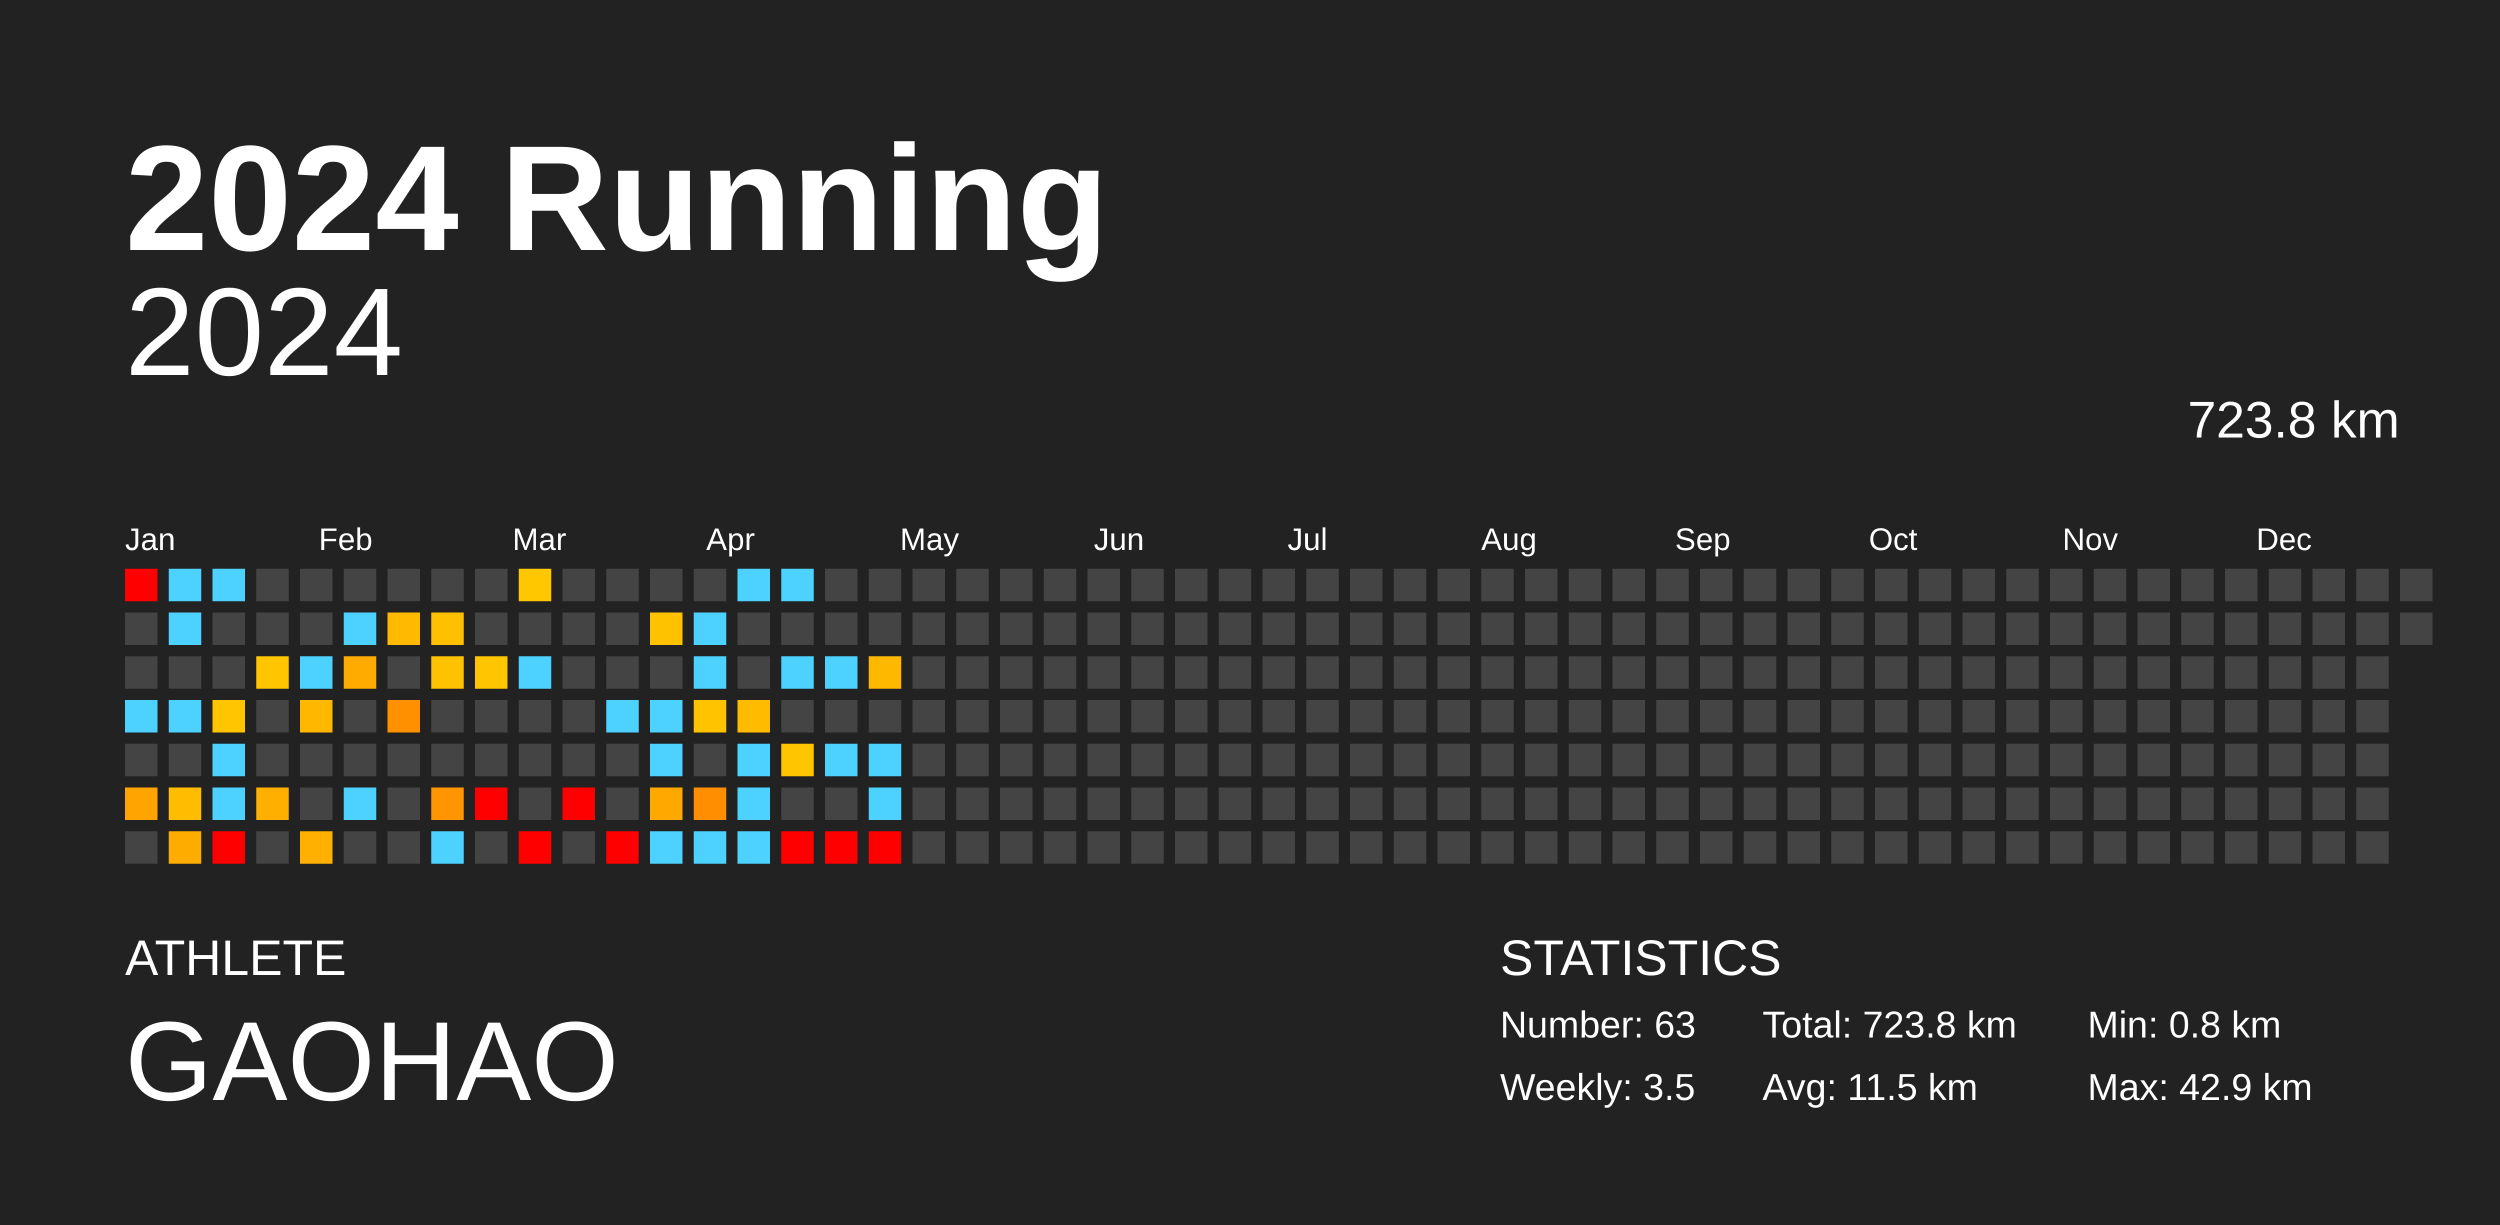
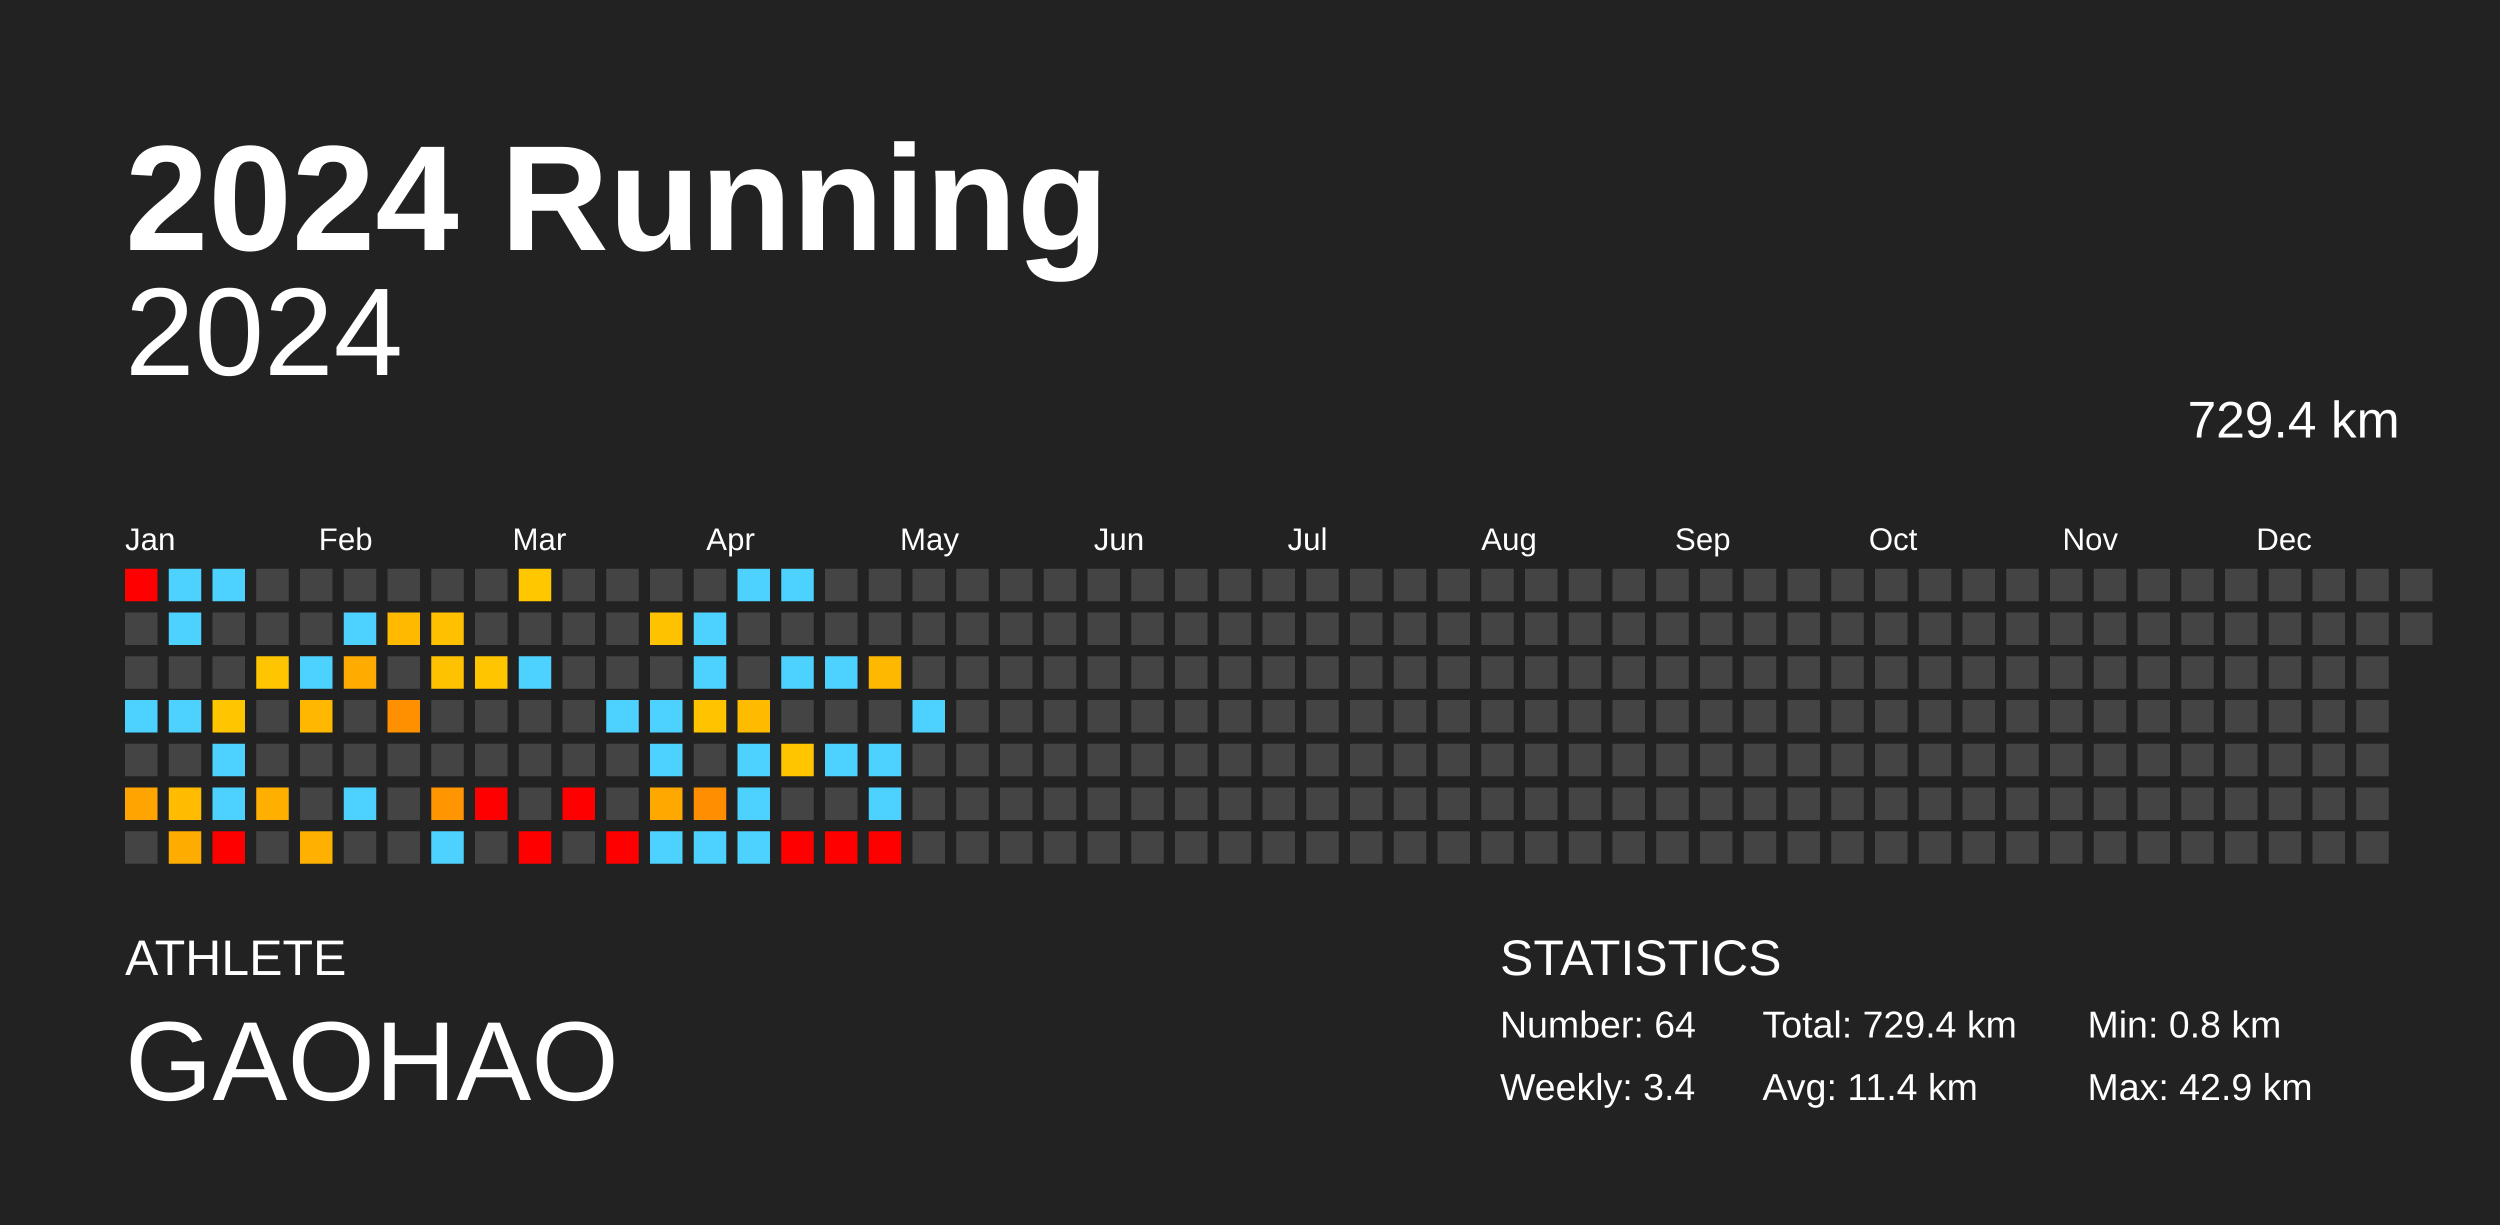
<svg xmlns="http://www.w3.org/2000/svg" baseProfile="full" height="98mm" version="1.1" viewBox="0,0,200,98" width="200mm">
  <defs />
  <rect fill="#222222" height="98" width="200" x="0" y="0" />
  <text fill="#FFFFFF" style="font-size:12px; font-family:Arial; font-weight:bold;" x="10" y="20">2024 Running</text>
  <text fill="#FFFFFF" style="font-size:4px; font-family:Arial" x="10" y="78">ATHLETE</text>
  <text fill="#FFFFFF" style="font-size:9px; font-family:Arial" x="10" y="88">GAOHAO</text>
  <text fill="#FFFFFF" style="font-size:4px; font-family:Arial" x="120" y="78">STATISTICS</text>
-   <text fill="#FFFFFF" style="font-size:3px; font-family:Arial" x="120" y="83">Number: 63</text>
-   <text fill="#FFFFFF" style="font-size:3px; font-family:Arial" x="120" y="88">Weekly: 3.5</text>
-   <text fill="#FFFFFF" style="font-size:3px; font-family:Arial" x="141" y="83">Total: 723.8 km</text>
-   <text fill="#FFFFFF" style="font-size:3px; font-family:Arial" x="141" y="88">Avg: 11.5 km</text>
+   <text fill="#FFFFFF" style="font-size:3px; font-family:Arial" x="120" y="83">Number: 64</text>
+   <text fill="#FFFFFF" style="font-size:3px; font-family:Arial" x="120" y="88">Weekly: 3.4</text>
+   <text fill="#FFFFFF" style="font-size:3px; font-family:Arial" x="141" y="83">Total: 729.4 km</text>
+   <text fill="#FFFFFF" style="font-size:3px; font-family:Arial" x="141" y="88">Avg: 11.4 km</text>
  <text fill="#FFFFFF" style="font-size:3px; font-family:Arial" x="167" y="83">Min: 0.8 km</text>
  <text fill="#FFFFFF" style="font-size:3px; font-family:Arial" x="167" y="88">Max: 42.9 km</text>
  <text alignment-baseline="hanging" fill="#FFFFFF" style="font-size:10.0px; font-family:Arial;" x="10" y="30">2024</text>
-   <text alignment-baseline="hanging" fill="#FFFFFF" style="font-size:4.125px; font-family:Arial;" x="175" y="35">723.8 km</text>
+   <text alignment-baseline="hanging" fill="#FFFFFF" style="font-size:4.125px; font-family:Arial;" x="175" y="35">729.4 km</text>
  <text fill="#FFFFFF" style="font-size:2.5px; font-family:Arial" x="10.0" y="44">Jan</text>
  <text fill="#FFFFFF" style="font-size:2.5px; font-family:Arial" x="25.5" y="44">Feb</text>
  <text fill="#FFFFFF" style="font-size:2.5px; font-family:Arial" x="41.0" y="44">Mar</text>
  <text fill="#FFFFFF" style="font-size:2.5px; font-family:Arial" x="56.5" y="44">Apr</text>
  <text fill="#FFFFFF" style="font-size:2.5px; font-family:Arial" x="72.0" y="44">May</text>
  <text fill="#FFFFFF" style="font-size:2.5px; font-family:Arial" x="87.5" y="44">Jun</text>
  <text fill="#FFFFFF" style="font-size:2.5px; font-family:Arial" x="103.0" y="44">Jul</text>
  <text fill="#FFFFFF" style="font-size:2.5px; font-family:Arial" x="118.5" y="44">Aug</text>
  <text fill="#FFFFFF" style="font-size:2.5px; font-family:Arial" x="134.0" y="44">Sep</text>
  <text fill="#FFFFFF" style="font-size:2.5px; font-family:Arial" x="149.5" y="44">Oct</text>
  <text fill="#FFFFFF" style="font-size:2.5px; font-family:Arial" x="165.0" y="44">Nov</text>
  <text fill="#FFFFFF" style="font-size:2.5px; font-family:Arial" x="180.5" y="44">Dec</text>
  <rect fill="red" height="2.6" width="2.6" x="10.0" y="45.5" />
  <rect fill="#444444" height="2.6" width="2.6" x="10.0" y="49.0" />
  <rect fill="#444444" height="2.6" width="2.6" x="10.0" y="52.5" />
  <rect fill="#4dd2ff" height="2.6" width="2.6" x="10.0" y="56.0" />
  <rect fill="#444444" height="2.6" width="2.6" x="10.0" y="59.5" />
  <rect fill="#ffa400" height="2.6" width="2.6" x="10.0" y="63.0" />
  <rect fill="#444444" height="2.6" width="2.6" x="10.0" y="66.5" />
  <rect fill="#4dd2ff" height="2.6" width="2.6" x="13.5" y="45.5" />
  <rect fill="#4dd2ff" height="2.6" width="2.6" x="13.5" y="49.0" />
  <rect fill="#444444" height="2.6" width="2.6" x="13.5" y="52.5" />
  <rect fill="#4dd2ff" height="2.6" width="2.6" x="13.5" y="56.0" />
  <rect fill="#444444" height="2.6" width="2.6" x="13.5" y="59.5" />
  <rect fill="#ffbc00" height="2.6" width="2.6" x="13.5" y="63.0" />
  <rect fill="#ffac00" height="2.6" width="2.6" x="13.5" y="66.5" />
  <rect fill="#4dd2ff" height="2.6" width="2.6" x="17.0" y="45.5" />
  <rect fill="#444444" height="2.6" width="2.6" x="17.0" y="49.0" />
  <rect fill="#444444" height="2.6" width="2.6" x="17.0" y="52.5" />
  <rect fill="#ffc600" height="2.6" width="2.6" x="17.0" y="56.0" />
  <rect fill="#4dd2ff" height="2.6" width="2.6" x="17.0" y="59.5" />
  <rect fill="#4dd2ff" height="2.6" width="2.6" x="17.0" y="63.0" />
  <rect fill="red" height="2.6" width="2.6" x="17.0" y="66.5" />
  <rect fill="#444444" height="2.6" width="2.6" x="20.5" y="45.5" />
  <rect fill="#444444" height="2.6" width="2.6" x="20.5" y="49.0" />
  <rect fill="#ffc500" height="2.6" width="2.6" x="20.5" y="52.5" />
  <rect fill="#444444" height="2.6" width="2.6" x="20.5" y="56.0" />
  <rect fill="#444444" height="2.6" width="2.6" x="20.5" y="59.5" />
  <rect fill="#ffaf00" height="2.6" width="2.6" x="20.5" y="63.0" />
  <rect fill="#444444" height="2.6" width="2.6" x="20.5" y="66.5" />
  <rect fill="#444444" height="2.6" width="2.6" x="24.0" y="45.5" />
  <rect fill="#444444" height="2.6" width="2.6" x="24.0" y="49.0" />
  <rect fill="#4dd2ff" height="2.6" width="2.6" x="24.0" y="52.5" />
  <rect fill="#ffb700" height="2.6" width="2.6" x="24.0" y="56.0" />
  <rect fill="#444444" height="2.6" width="2.6" x="24.0" y="59.5" />
  <rect fill="#444444" height="2.6" width="2.6" x="24.0" y="63.0" />
  <rect fill="#ffb000" height="2.6" width="2.6" x="24.0" y="66.5" />
  <rect fill="#444444" height="2.6" width="2.6" x="27.5" y="45.5" />
  <rect fill="#4dd2ff" height="2.6" width="2.6" x="27.5" y="49.0" />
  <rect fill="#ffab00" height="2.6" width="2.6" x="27.5" y="52.5" />
  <rect fill="#444444" height="2.6" width="2.6" x="27.5" y="56.0" />
  <rect fill="#444444" height="2.6" width="2.6" x="27.5" y="59.5" />
  <rect fill="#4dd2ff" height="2.6" width="2.6" x="27.5" y="63.0" />
  <rect fill="#444444" height="2.6" width="2.6" x="27.5" y="66.5" />
  <rect fill="#444444" height="2.6" width="2.6" x="31.0" y="45.5" />
  <rect fill="#ffba00" height="2.6" width="2.6" x="31.0" y="49.0" />
  <rect fill="#444444" height="2.6" width="2.6" x="31.0" y="52.5" />
  <rect fill="#ff9100" height="2.6" width="2.6" x="31.0" y="56.0" />
  <rect fill="#444444" height="2.6" width="2.6" x="31.0" y="59.5" />
  <rect fill="#444444" height="2.6" width="2.6" x="31.0" y="63.0" />
  <rect fill="#444444" height="2.6" width="2.6" x="31.0" y="66.5" />
  <rect fill="#444444" height="2.6" width="2.6" x="34.5" y="45.5" />
  <rect fill="#ffc000" height="2.6" width="2.6" x="34.5" y="49.0" />
  <rect fill="#ffc200" height="2.6" width="2.6" x="34.5" y="52.5" />
  <rect fill="#444444" height="2.6" width="2.6" x="34.5" y="56.0" />
  <rect fill="#444444" height="2.6" width="2.6" x="34.5" y="59.5" />
  <rect fill="#ff9500" height="2.6" width="2.6" x="34.5" y="63.0" />
  <rect fill="#4dd2ff" height="2.6" width="2.6" x="34.5" y="66.5" />
  <rect fill="#444444" height="2.6" width="2.6" x="38.0" y="45.5" />
  <rect fill="#444444" height="2.6" width="2.6" x="38.0" y="49.0" />
  <rect fill="#ffc600" height="2.6" width="2.6" x="38.0" y="52.5" />
  <rect fill="#444444" height="2.6" width="2.6" x="38.0" y="56.0" />
  <rect fill="#444444" height="2.6" width="2.6" x="38.0" y="59.5" />
  <rect fill="red" height="2.6" width="2.6" x="38.0" y="63.0" />
  <rect fill="#444444" height="2.6" width="2.6" x="38.0" y="66.5" />
  <rect fill="#ffc700" height="2.6" width="2.6" x="41.5" y="45.5" />
  <rect fill="#444444" height="2.6" width="2.6" x="41.5" y="49.0" />
  <rect fill="#4dd2ff" height="2.6" width="2.6" x="41.5" y="52.5" />
  <rect fill="#444444" height="2.6" width="2.6" x="41.5" y="56.0" />
  <rect fill="#444444" height="2.6" width="2.6" x="41.5" y="59.5" />
  <rect fill="#444444" height="2.6" width="2.6" x="41.5" y="63.0" />
  <rect fill="red" height="2.6" width="2.6" x="41.5" y="66.5" />
  <rect fill="#444444" height="2.6" width="2.6" x="45.0" y="45.5" />
  <rect fill="#444444" height="2.6" width="2.6" x="45.0" y="49.0" />
  <rect fill="#444444" height="2.6" width="2.6" x="45.0" y="52.5" />
  <rect fill="#444444" height="2.6" width="2.6" x="45.0" y="56.0" />
  <rect fill="#444444" height="2.6" width="2.6" x="45.0" y="59.5" />
  <rect fill="red" height="2.6" width="2.6" x="45.0" y="63.0" />
  <rect fill="#444444" height="2.6" width="2.6" x="45.0" y="66.5" />
  <rect fill="#444444" height="2.6" width="2.6" x="48.5" y="45.5" />
  <rect fill="#444444" height="2.6" width="2.6" x="48.5" y="49.0" />
  <rect fill="#444444" height="2.6" width="2.6" x="48.5" y="52.5" />
  <rect fill="#4dd2ff" height="2.6" width="2.6" x="48.5" y="56.0" />
  <rect fill="#444444" height="2.6" width="2.6" x="48.5" y="59.5" />
  <rect fill="#444444" height="2.6" width="2.6" x="48.5" y="63.0" />
  <rect fill="red" height="2.6" width="2.6" x="48.5" y="66.5" />
  <rect fill="#444444" height="2.6" width="2.6" x="52.0" y="45.5" />
  <rect fill="#ffc200" height="2.6" width="2.6" x="52.0" y="49.0" />
  <rect fill="#444444" height="2.6" width="2.6" x="52.0" y="52.5" />
  <rect fill="#4dd2ff" height="2.6" width="2.6" x="52.0" y="56.0" />
  <rect fill="#4dd2ff" height="2.6" width="2.6" x="52.0" y="59.5" />
  <rect fill="#ffa800" height="2.6" width="2.6" x="52.0" y="63.0" />
  <rect fill="#4dd2ff" height="2.6" width="2.6" x="52.0" y="66.5" />
  <rect fill="#444444" height="2.6" width="2.6" x="55.5" y="45.5" />
  <rect fill="#4dd2ff" height="2.6" width="2.6" x="55.5" y="49.0" />
  <rect fill="#4dd2ff" height="2.6" width="2.6" x="55.5" y="52.5" />
  <rect fill="#ffc300" height="2.6" width="2.6" x="55.5" y="56.0" />
  <rect fill="#444444" height="2.6" width="2.6" x="55.5" y="59.5" />
  <rect fill="#ff8e00" height="2.6" width="2.6" x="55.5" y="63.0" />
  <rect fill="#4dd2ff" height="2.6" width="2.6" x="55.5" y="66.5" />
  <rect fill="#4dd2ff" height="2.6" width="2.6" x="59.0" y="45.5" />
  <rect fill="#444444" height="2.6" width="2.6" x="59.0" y="49.0" />
  <rect fill="#444444" height="2.6" width="2.6" x="59.0" y="52.5" />
  <rect fill="#ffbb00" height="2.6" width="2.6" x="59.0" y="56.0" />
  <rect fill="#4dd2ff" height="2.6" width="2.6" x="59.0" y="59.5" />
  <rect fill="#4dd2ff" height="2.6" width="2.6" x="59.0" y="63.0" />
  <rect fill="#4dd2ff" height="2.6" width="2.6" x="59.0" y="66.5" />
  <rect fill="#4dd2ff" height="2.6" width="2.6" x="62.5" y="45.5" />
  <rect fill="#444444" height="2.6" width="2.6" x="62.5" y="49.0" />
  <rect fill="#4dd2ff" height="2.6" width="2.6" x="62.5" y="52.5" />
  <rect fill="#444444" height="2.6" width="2.6" x="62.5" y="56.0" />
  <rect fill="#ffc600" height="2.6" width="2.6" x="62.5" y="59.5" />
  <rect fill="#444444" height="2.6" width="2.6" x="62.5" y="63.0" />
  <rect fill="red" height="2.6" width="2.6" x="62.5" y="66.5" />
  <rect fill="#444444" height="2.6" width="2.6" x="66.0" y="45.5" />
  <rect fill="#444444" height="2.6" width="2.6" x="66.0" y="49.0" />
  <rect fill="#4dd2ff" height="2.6" width="2.6" x="66.0" y="52.5" />
  <rect fill="#444444" height="2.6" width="2.6" x="66.0" y="56.0" />
  <rect fill="#4dd2ff" height="2.6" width="2.6" x="66.0" y="59.5" />
  <rect fill="#444444" height="2.6" width="2.6" x="66.0" y="63.0" />
  <rect fill="red" height="2.6" width="2.6" x="66.0" y="66.5" />
  <rect fill="#444444" height="2.6" width="2.6" x="69.5" y="45.5" />
  <rect fill="#444444" height="2.6" width="2.6" x="69.5" y="49.0" />
  <rect fill="#ffb800" height="2.6" width="2.6" x="69.5" y="52.5" />
  <rect fill="#444444" height="2.6" width="2.6" x="69.5" y="56.0" />
  <rect fill="#4dd2ff" height="2.6" width="2.6" x="69.5" y="59.5" />
  <rect fill="#4dd2ff" height="2.6" width="2.6" x="69.5" y="63.0" />
  <rect fill="red" height="2.6" width="2.6" x="69.5" y="66.5" />
  <rect fill="#444444" height="2.6" width="2.6" x="73.0" y="45.5" />
  <rect fill="#444444" height="2.6" width="2.6" x="73.0" y="49.0" />
  <rect fill="#444444" height="2.6" width="2.6" x="73.0" y="52.5" />
-   <rect fill="#444444" height="2.6" width="2.6" x="73.0" y="56.0" />
+   <rect fill="#4dd2ff" height="2.6" width="2.6" x="73.0" y="56.0" />
  <rect fill="#444444" height="2.6" width="2.6" x="73.0" y="59.5" />
  <rect fill="#444444" height="2.6" width="2.6" x="73.0" y="63.0" />
  <rect fill="#444444" height="2.6" width="2.6" x="73.0" y="66.5" />
  <rect fill="#444444" height="2.6" width="2.6" x="76.5" y="45.5" />
  <rect fill="#444444" height="2.6" width="2.6" x="76.5" y="49.0" />
  <rect fill="#444444" height="2.6" width="2.6" x="76.5" y="52.5" />
  <rect fill="#444444" height="2.6" width="2.6" x="76.5" y="56.0" />
  <rect fill="#444444" height="2.6" width="2.6" x="76.5" y="59.5" />
  <rect fill="#444444" height="2.6" width="2.6" x="76.5" y="63.0" />
  <rect fill="#444444" height="2.6" width="2.6" x="76.5" y="66.5" />
  <rect fill="#444444" height="2.6" width="2.6" x="80.0" y="45.5" />
  <rect fill="#444444" height="2.6" width="2.6" x="80.0" y="49.0" />
  <rect fill="#444444" height="2.6" width="2.6" x="80.0" y="52.5" />
  <rect fill="#444444" height="2.6" width="2.6" x="80.0" y="56.0" />
  <rect fill="#444444" height="2.6" width="2.6" x="80.0" y="59.5" />
  <rect fill="#444444" height="2.6" width="2.6" x="80.0" y="63.0" />
  <rect fill="#444444" height="2.6" width="2.6" x="80.0" y="66.5" />
  <rect fill="#444444" height="2.6" width="2.6" x="83.5" y="45.5" />
  <rect fill="#444444" height="2.6" width="2.6" x="83.5" y="49.0" />
  <rect fill="#444444" height="2.6" width="2.6" x="83.5" y="52.5" />
  <rect fill="#444444" height="2.6" width="2.6" x="83.5" y="56.0" />
  <rect fill="#444444" height="2.6" width="2.6" x="83.5" y="59.5" />
  <rect fill="#444444" height="2.6" width="2.6" x="83.5" y="63.0" />
  <rect fill="#444444" height="2.6" width="2.6" x="83.5" y="66.5" />
  <rect fill="#444444" height="2.6" width="2.6" x="87.0" y="45.5" />
  <rect fill="#444444" height="2.6" width="2.6" x="87.0" y="49.0" />
  <rect fill="#444444" height="2.6" width="2.6" x="87.0" y="52.5" />
  <rect fill="#444444" height="2.6" width="2.6" x="87.0" y="56.0" />
  <rect fill="#444444" height="2.6" width="2.6" x="87.0" y="59.5" />
  <rect fill="#444444" height="2.6" width="2.6" x="87.0" y="63.0" />
  <rect fill="#444444" height="2.6" width="2.6" x="87.0" y="66.5" />
  <rect fill="#444444" height="2.6" width="2.6" x="90.5" y="45.5" />
  <rect fill="#444444" height="2.6" width="2.6" x="90.5" y="49.0" />
  <rect fill="#444444" height="2.6" width="2.6" x="90.5" y="52.5" />
  <rect fill="#444444" height="2.6" width="2.6" x="90.5" y="56.0" />
  <rect fill="#444444" height="2.6" width="2.6" x="90.5" y="59.5" />
  <rect fill="#444444" height="2.6" width="2.6" x="90.5" y="63.0" />
  <rect fill="#444444" height="2.6" width="2.6" x="90.5" y="66.5" />
  <rect fill="#444444" height="2.6" width="2.6" x="94.0" y="45.5" />
  <rect fill="#444444" height="2.6" width="2.6" x="94.0" y="49.0" />
  <rect fill="#444444" height="2.6" width="2.6" x="94.0" y="52.5" />
  <rect fill="#444444" height="2.6" width="2.6" x="94.0" y="56.0" />
  <rect fill="#444444" height="2.6" width="2.6" x="94.0" y="59.5" />
  <rect fill="#444444" height="2.6" width="2.6" x="94.0" y="63.0" />
  <rect fill="#444444" height="2.6" width="2.6" x="94.0" y="66.5" />
  <rect fill="#444444" height="2.6" width="2.6" x="97.5" y="45.5" />
  <rect fill="#444444" height="2.6" width="2.6" x="97.5" y="49.0" />
  <rect fill="#444444" height="2.6" width="2.6" x="97.5" y="52.5" />
  <rect fill="#444444" height="2.6" width="2.6" x="97.5" y="56.0" />
  <rect fill="#444444" height="2.6" width="2.6" x="97.5" y="59.5" />
  <rect fill="#444444" height="2.6" width="2.6" x="97.5" y="63.0" />
  <rect fill="#444444" height="2.6" width="2.6" x="97.5" y="66.5" />
  <rect fill="#444444" height="2.6" width="2.6" x="101.0" y="45.5" />
  <rect fill="#444444" height="2.6" width="2.6" x="101.0" y="49.0" />
  <rect fill="#444444" height="2.6" width="2.6" x="101.0" y="52.5" />
  <rect fill="#444444" height="2.6" width="2.6" x="101.0" y="56.0" />
  <rect fill="#444444" height="2.6" width="2.6" x="101.0" y="59.5" />
  <rect fill="#444444" height="2.6" width="2.6" x="101.0" y="63.0" />
  <rect fill="#444444" height="2.6" width="2.6" x="101.0" y="66.5" />
  <rect fill="#444444" height="2.6" width="2.6" x="104.5" y="45.5" />
  <rect fill="#444444" height="2.6" width="2.6" x="104.5" y="49.0" />
  <rect fill="#444444" height="2.6" width="2.6" x="104.5" y="52.5" />
  <rect fill="#444444" height="2.6" width="2.6" x="104.5" y="56.0" />
  <rect fill="#444444" height="2.6" width="2.6" x="104.5" y="59.5" />
  <rect fill="#444444" height="2.6" width="2.6" x="104.5" y="63.0" />
  <rect fill="#444444" height="2.6" width="2.6" x="104.5" y="66.5" />
  <rect fill="#444444" height="2.6" width="2.6" x="108.0" y="45.5" />
  <rect fill="#444444" height="2.6" width="2.6" x="108.0" y="49.0" />
  <rect fill="#444444" height="2.6" width="2.6" x="108.0" y="52.5" />
  <rect fill="#444444" height="2.6" width="2.6" x="108.0" y="56.0" />
  <rect fill="#444444" height="2.6" width="2.6" x="108.0" y="59.5" />
  <rect fill="#444444" height="2.6" width="2.6" x="108.0" y="63.0" />
  <rect fill="#444444" height="2.6" width="2.6" x="108.0" y="66.5" />
  <rect fill="#444444" height="2.6" width="2.6" x="111.5" y="45.5" />
  <rect fill="#444444" height="2.6" width="2.6" x="111.5" y="49.0" />
  <rect fill="#444444" height="2.6" width="2.6" x="111.5" y="52.5" />
  <rect fill="#444444" height="2.6" width="2.6" x="111.5" y="56.0" />
  <rect fill="#444444" height="2.6" width="2.6" x="111.5" y="59.5" />
  <rect fill="#444444" height="2.6" width="2.6" x="111.5" y="63.0" />
  <rect fill="#444444" height="2.6" width="2.6" x="111.5" y="66.5" />
  <rect fill="#444444" height="2.6" width="2.6" x="115.0" y="45.5" />
  <rect fill="#444444" height="2.6" width="2.6" x="115.0" y="49.0" />
  <rect fill="#444444" height="2.6" width="2.6" x="115.0" y="52.5" />
  <rect fill="#444444" height="2.6" width="2.6" x="115.0" y="56.0" />
  <rect fill="#444444" height="2.6" width="2.6" x="115.0" y="59.5" />
  <rect fill="#444444" height="2.6" width="2.6" x="115.0" y="63.0" />
  <rect fill="#444444" height="2.6" width="2.6" x="115.0" y="66.5" />
  <rect fill="#444444" height="2.6" width="2.6" x="118.5" y="45.5" />
  <rect fill="#444444" height="2.6" width="2.6" x="118.5" y="49.0" />
  <rect fill="#444444" height="2.6" width="2.6" x="118.5" y="52.5" />
  <rect fill="#444444" height="2.6" width="2.6" x="118.5" y="56.0" />
  <rect fill="#444444" height="2.6" width="2.6" x="118.5" y="59.5" />
  <rect fill="#444444" height="2.6" width="2.6" x="118.5" y="63.0" />
  <rect fill="#444444" height="2.6" width="2.6" x="118.5" y="66.5" />
  <rect fill="#444444" height="2.6" width="2.6" x="122.0" y="45.5" />
  <rect fill="#444444" height="2.6" width="2.6" x="122.0" y="49.0" />
  <rect fill="#444444" height="2.6" width="2.6" x="122.0" y="52.5" />
  <rect fill="#444444" height="2.6" width="2.6" x="122.0" y="56.0" />
  <rect fill="#444444" height="2.6" width="2.6" x="122.0" y="59.5" />
  <rect fill="#444444" height="2.6" width="2.6" x="122.0" y="63.0" />
  <rect fill="#444444" height="2.6" width="2.6" x="122.0" y="66.5" />
  <rect fill="#444444" height="2.6" width="2.6" x="125.5" y="45.5" />
  <rect fill="#444444" height="2.6" width="2.6" x="125.5" y="49.0" />
  <rect fill="#444444" height="2.6" width="2.6" x="125.5" y="52.5" />
  <rect fill="#444444" height="2.6" width="2.6" x="125.5" y="56.0" />
  <rect fill="#444444" height="2.6" width="2.6" x="125.5" y="59.5" />
  <rect fill="#444444" height="2.6" width="2.6" x="125.5" y="63.0" />
  <rect fill="#444444" height="2.6" width="2.6" x="125.5" y="66.5" />
  <rect fill="#444444" height="2.6" width="2.6" x="129.0" y="45.5" />
  <rect fill="#444444" height="2.6" width="2.6" x="129.0" y="49.0" />
  <rect fill="#444444" height="2.6" width="2.6" x="129.0" y="52.5" />
  <rect fill="#444444" height="2.6" width="2.6" x="129.0" y="56.0" />
  <rect fill="#444444" height="2.6" width="2.6" x="129.0" y="59.5" />
  <rect fill="#444444" height="2.6" width="2.6" x="129.0" y="63.0" />
  <rect fill="#444444" height="2.6" width="2.6" x="129.0" y="66.5" />
  <rect fill="#444444" height="2.6" width="2.6" x="132.5" y="45.5" />
  <rect fill="#444444" height="2.6" width="2.6" x="132.5" y="49.0" />
  <rect fill="#444444" height="2.6" width="2.6" x="132.5" y="52.5" />
  <rect fill="#444444" height="2.6" width="2.6" x="132.5" y="56.0" />
  <rect fill="#444444" height="2.6" width="2.6" x="132.5" y="59.5" />
  <rect fill="#444444" height="2.6" width="2.6" x="132.5" y="63.0" />
  <rect fill="#444444" height="2.6" width="2.6" x="132.5" y="66.5" />
  <rect fill="#444444" height="2.6" width="2.6" x="136.0" y="45.5" />
  <rect fill="#444444" height="2.6" width="2.6" x="136.0" y="49.0" />
  <rect fill="#444444" height="2.6" width="2.6" x="136.0" y="52.5" />
  <rect fill="#444444" height="2.6" width="2.6" x="136.0" y="56.0" />
  <rect fill="#444444" height="2.6" width="2.6" x="136.0" y="59.5" />
  <rect fill="#444444" height="2.6" width="2.6" x="136.0" y="63.0" />
  <rect fill="#444444" height="2.6" width="2.6" x="136.0" y="66.5" />
  <rect fill="#444444" height="2.6" width="2.6" x="139.5" y="45.5" />
  <rect fill="#444444" height="2.6" width="2.6" x="139.5" y="49.0" />
  <rect fill="#444444" height="2.6" width="2.6" x="139.5" y="52.5" />
  <rect fill="#444444" height="2.6" width="2.6" x="139.5" y="56.0" />
  <rect fill="#444444" height="2.6" width="2.6" x="139.5" y="59.5" />
  <rect fill="#444444" height="2.6" width="2.6" x="139.5" y="63.0" />
  <rect fill="#444444" height="2.6" width="2.6" x="139.5" y="66.5" />
  <rect fill="#444444" height="2.6" width="2.6" x="143.0" y="45.5" />
  <rect fill="#444444" height="2.6" width="2.6" x="143.0" y="49.0" />
  <rect fill="#444444" height="2.6" width="2.6" x="143.0" y="52.5" />
  <rect fill="#444444" height="2.6" width="2.6" x="143.0" y="56.0" />
  <rect fill="#444444" height="2.6" width="2.6" x="143.0" y="59.5" />
  <rect fill="#444444" height="2.6" width="2.6" x="143.0" y="63.0" />
  <rect fill="#444444" height="2.6" width="2.6" x="143.0" y="66.5" />
  <rect fill="#444444" height="2.6" width="2.6" x="146.5" y="45.5" />
  <rect fill="#444444" height="2.6" width="2.6" x="146.5" y="49.0" />
  <rect fill="#444444" height="2.6" width="2.6" x="146.5" y="52.5" />
  <rect fill="#444444" height="2.6" width="2.6" x="146.5" y="56.0" />
  <rect fill="#444444" height="2.6" width="2.6" x="146.5" y="59.5" />
  <rect fill="#444444" height="2.6" width="2.6" x="146.5" y="63.0" />
  <rect fill="#444444" height="2.6" width="2.6" x="146.5" y="66.5" />
  <rect fill="#444444" height="2.6" width="2.6" x="150.0" y="45.5" />
  <rect fill="#444444" height="2.6" width="2.6" x="150.0" y="49.0" />
  <rect fill="#444444" height="2.6" width="2.6" x="150.0" y="52.5" />
  <rect fill="#444444" height="2.6" width="2.6" x="150.0" y="56.0" />
  <rect fill="#444444" height="2.6" width="2.6" x="150.0" y="59.5" />
  <rect fill="#444444" height="2.6" width="2.6" x="150.0" y="63.0" />
  <rect fill="#444444" height="2.6" width="2.6" x="150.0" y="66.5" />
  <rect fill="#444444" height="2.6" width="2.6" x="153.5" y="45.5" />
  <rect fill="#444444" height="2.6" width="2.6" x="153.5" y="49.0" />
  <rect fill="#444444" height="2.6" width="2.6" x="153.5" y="52.5" />
  <rect fill="#444444" height="2.6" width="2.6" x="153.5" y="56.0" />
  <rect fill="#444444" height="2.6" width="2.6" x="153.5" y="59.5" />
  <rect fill="#444444" height="2.6" width="2.6" x="153.5" y="63.0" />
  <rect fill="#444444" height="2.6" width="2.6" x="153.5" y="66.5" />
  <rect fill="#444444" height="2.6" width="2.6" x="157.0" y="45.5" />
  <rect fill="#444444" height="2.6" width="2.6" x="157.0" y="49.0" />
  <rect fill="#444444" height="2.6" width="2.6" x="157.0" y="52.5" />
  <rect fill="#444444" height="2.6" width="2.6" x="157.0" y="56.0" />
  <rect fill="#444444" height="2.6" width="2.6" x="157.0" y="59.5" />
  <rect fill="#444444" height="2.6" width="2.6" x="157.0" y="63.0" />
  <rect fill="#444444" height="2.6" width="2.6" x="157.0" y="66.5" />
  <rect fill="#444444" height="2.6" width="2.6" x="160.5" y="45.5" />
  <rect fill="#444444" height="2.6" width="2.6" x="160.5" y="49.0" />
  <rect fill="#444444" height="2.6" width="2.6" x="160.5" y="52.5" />
  <rect fill="#444444" height="2.6" width="2.6" x="160.5" y="56.0" />
  <rect fill="#444444" height="2.6" width="2.6" x="160.5" y="59.5" />
  <rect fill="#444444" height="2.6" width="2.6" x="160.5" y="63.0" />
  <rect fill="#444444" height="2.6" width="2.6" x="160.5" y="66.5" />
  <rect fill="#444444" height="2.6" width="2.6" x="164.0" y="45.5" />
  <rect fill="#444444" height="2.6" width="2.6" x="164.0" y="49.0" />
  <rect fill="#444444" height="2.6" width="2.6" x="164.0" y="52.5" />
  <rect fill="#444444" height="2.6" width="2.6" x="164.0" y="56.0" />
  <rect fill="#444444" height="2.6" width="2.6" x="164.0" y="59.5" />
  <rect fill="#444444" height="2.6" width="2.6" x="164.0" y="63.0" />
  <rect fill="#444444" height="2.6" width="2.6" x="164.0" y="66.5" />
  <rect fill="#444444" height="2.6" width="2.6" x="167.5" y="45.5" />
  <rect fill="#444444" height="2.6" width="2.6" x="167.5" y="49.0" />
  <rect fill="#444444" height="2.6" width="2.6" x="167.5" y="52.5" />
  <rect fill="#444444" height="2.6" width="2.6" x="167.5" y="56.0" />
  <rect fill="#444444" height="2.6" width="2.6" x="167.5" y="59.5" />
  <rect fill="#444444" height="2.6" width="2.6" x="167.5" y="63.0" />
  <rect fill="#444444" height="2.6" width="2.6" x="167.5" y="66.5" />
  <rect fill="#444444" height="2.6" width="2.6" x="171.0" y="45.5" />
  <rect fill="#444444" height="2.6" width="2.6" x="171.0" y="49.0" />
  <rect fill="#444444" height="2.6" width="2.6" x="171.0" y="52.5" />
  <rect fill="#444444" height="2.6" width="2.6" x="171.0" y="56.0" />
  <rect fill="#444444" height="2.6" width="2.6" x="171.0" y="59.5" />
  <rect fill="#444444" height="2.6" width="2.6" x="171.0" y="63.0" />
  <rect fill="#444444" height="2.6" width="2.6" x="171.0" y="66.5" />
  <rect fill="#444444" height="2.6" width="2.6" x="174.5" y="45.5" />
  <rect fill="#444444" height="2.6" width="2.6" x="174.5" y="49.0" />
  <rect fill="#444444" height="2.6" width="2.6" x="174.5" y="52.5" />
  <rect fill="#444444" height="2.6" width="2.6" x="174.5" y="56.0" />
  <rect fill="#444444" height="2.6" width="2.6" x="174.5" y="59.5" />
  <rect fill="#444444" height="2.6" width="2.6" x="174.5" y="63.0" />
  <rect fill="#444444" height="2.6" width="2.6" x="174.5" y="66.5" />
  <rect fill="#444444" height="2.6" width="2.6" x="178.0" y="45.5" />
  <rect fill="#444444" height="2.6" width="2.6" x="178.0" y="49.0" />
  <rect fill="#444444" height="2.6" width="2.6" x="178.0" y="52.5" />
  <rect fill="#444444" height="2.6" width="2.6" x="178.0" y="56.0" />
  <rect fill="#444444" height="2.6" width="2.6" x="178.0" y="59.5" />
  <rect fill="#444444" height="2.6" width="2.6" x="178.0" y="63.0" />
  <rect fill="#444444" height="2.6" width="2.6" x="178.0" y="66.5" />
  <rect fill="#444444" height="2.6" width="2.6" x="181.5" y="45.5" />
  <rect fill="#444444" height="2.6" width="2.6" x="181.5" y="49.0" />
  <rect fill="#444444" height="2.6" width="2.6" x="181.5" y="52.5" />
  <rect fill="#444444" height="2.6" width="2.6" x="181.5" y="56.0" />
  <rect fill="#444444" height="2.6" width="2.6" x="181.5" y="59.5" />
  <rect fill="#444444" height="2.6" width="2.6" x="181.5" y="63.0" />
  <rect fill="#444444" height="2.6" width="2.6" x="181.5" y="66.5" />
  <rect fill="#444444" height="2.6" width="2.6" x="185.0" y="45.5" />
  <rect fill="#444444" height="2.6" width="2.6" x="185.0" y="49.0" />
  <rect fill="#444444" height="2.6" width="2.6" x="185.0" y="52.5" />
  <rect fill="#444444" height="2.6" width="2.6" x="185.0" y="56.0" />
  <rect fill="#444444" height="2.6" width="2.6" x="185.0" y="59.5" />
  <rect fill="#444444" height="2.6" width="2.6" x="185.0" y="63.0" />
  <rect fill="#444444" height="2.6" width="2.6" x="185.0" y="66.5" />
  <rect fill="#444444" height="2.6" width="2.6" x="188.5" y="45.5" />
  <rect fill="#444444" height="2.6" width="2.6" x="188.5" y="49.0" />
  <rect fill="#444444" height="2.6" width="2.6" x="188.5" y="52.5" />
  <rect fill="#444444" height="2.6" width="2.6" x="188.5" y="56.0" />
  <rect fill="#444444" height="2.6" width="2.6" x="188.5" y="59.5" />
  <rect fill="#444444" height="2.6" width="2.6" x="188.5" y="63.0" />
  <rect fill="#444444" height="2.6" width="2.6" x="188.5" y="66.5" />
  <rect fill="#444444" height="2.6" width="2.6" x="192.0" y="45.5" />
  <rect fill="#444444" height="2.6" width="2.6" x="192.0" y="49.0" />
</svg>
